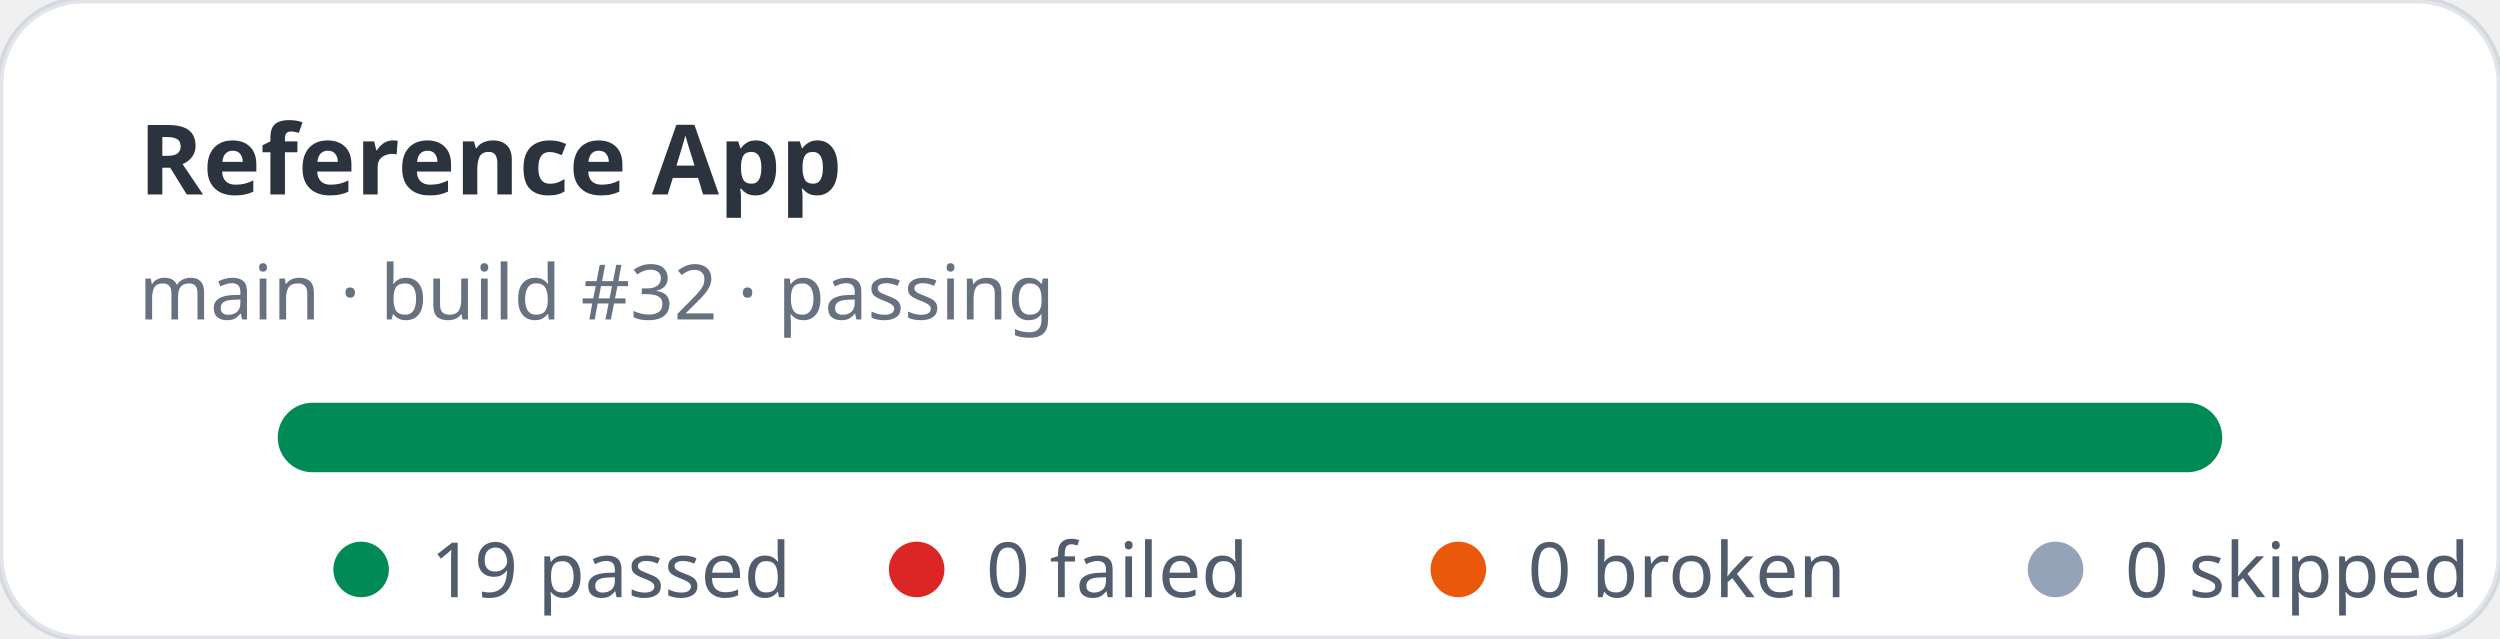
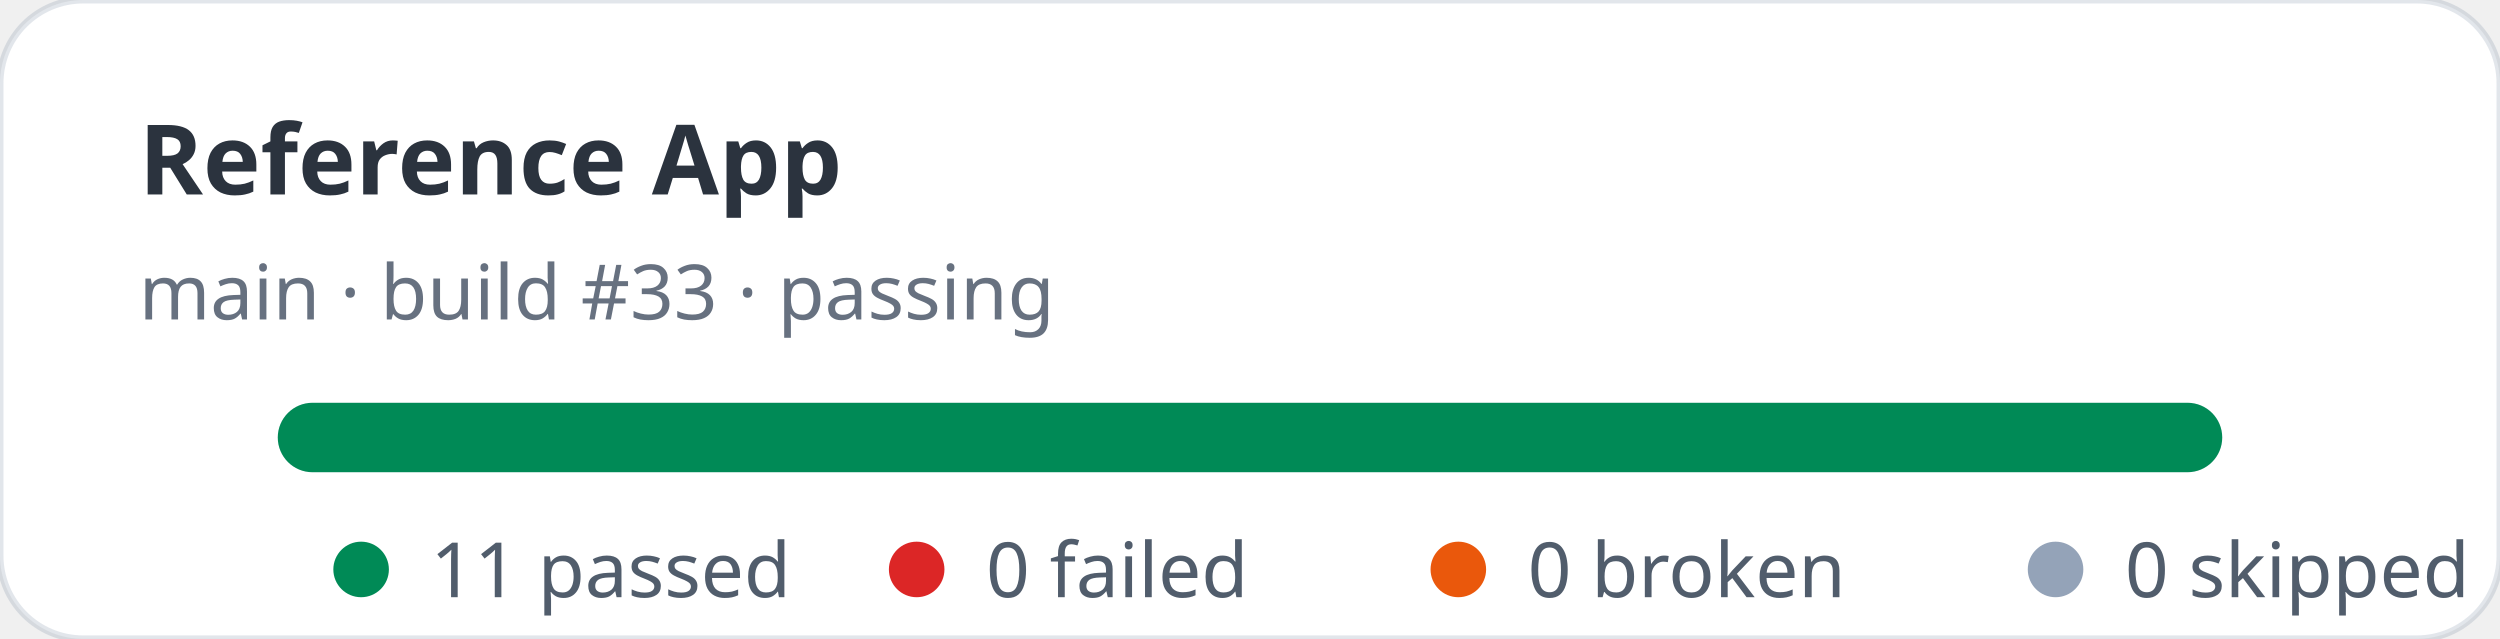
- <svg xmlns="http://www.w3.org/2000/svg" width="360" height="92" viewBox="0 0 360 92" role="img" aria-label="Reference App stats: 19 passed, 0 failed">
+ <svg xmlns="http://www.w3.org/2000/svg" width="360" height="92" viewBox="0 0 360 92" role="img" aria-label="Reference App stats: 11 passed, 0 failed">
  <rect width="360" height="92" rx="12" fill="#ffffff" stroke="rgba(11,48,86,0.12)" />
  <text x="20" y="28" fill="rgba(1,10,24,0.83)" font-family="ui-sans-serif,system-ui,sans-serif" font-size="14" font-weight="700">Reference App</text>
-   <text x="20" y="46" fill="rgba(2,19,44,0.6)" font-family="ui-sans-serif,system-ui,sans-serif" font-size="11">main · build #32 · passing</text>
+   <text x="20" y="46" fill="rgba(2,19,44,0.6)" font-family="ui-sans-serif,system-ui,sans-serif" font-size="11">main · build #33 · passing</text>
  <rect x="40" y="58" width="280" height="10" rx="5" fill="#e2e8f0" />
  <rect x="40" y="58" width="280" height="10" rx="5" fill="#008a56" />
  <g font-family="ui-sans-serif,system-ui,sans-serif" font-size="11" fill="rgba(1,18,40,0.68)">
    <circle cx="52" cy="82" r="4" fill="#008a56" />
-     <text x="62" y="86">19 passed</text>
+     <text x="62" y="86">11 passed</text>
    <circle cx="132" cy="82" r="4" fill="#dc2626" />
    <text x="142" y="86">0 failed</text>
    <circle cx="210" cy="82" r="4" fill="#ea580c" />
    <text x="220" y="86">0 broken</text>
    <circle cx="296" cy="82" r="4" fill="#94a3b8" />
    <text x="306" y="86">0 skipped</text>
  </g>
</svg>
